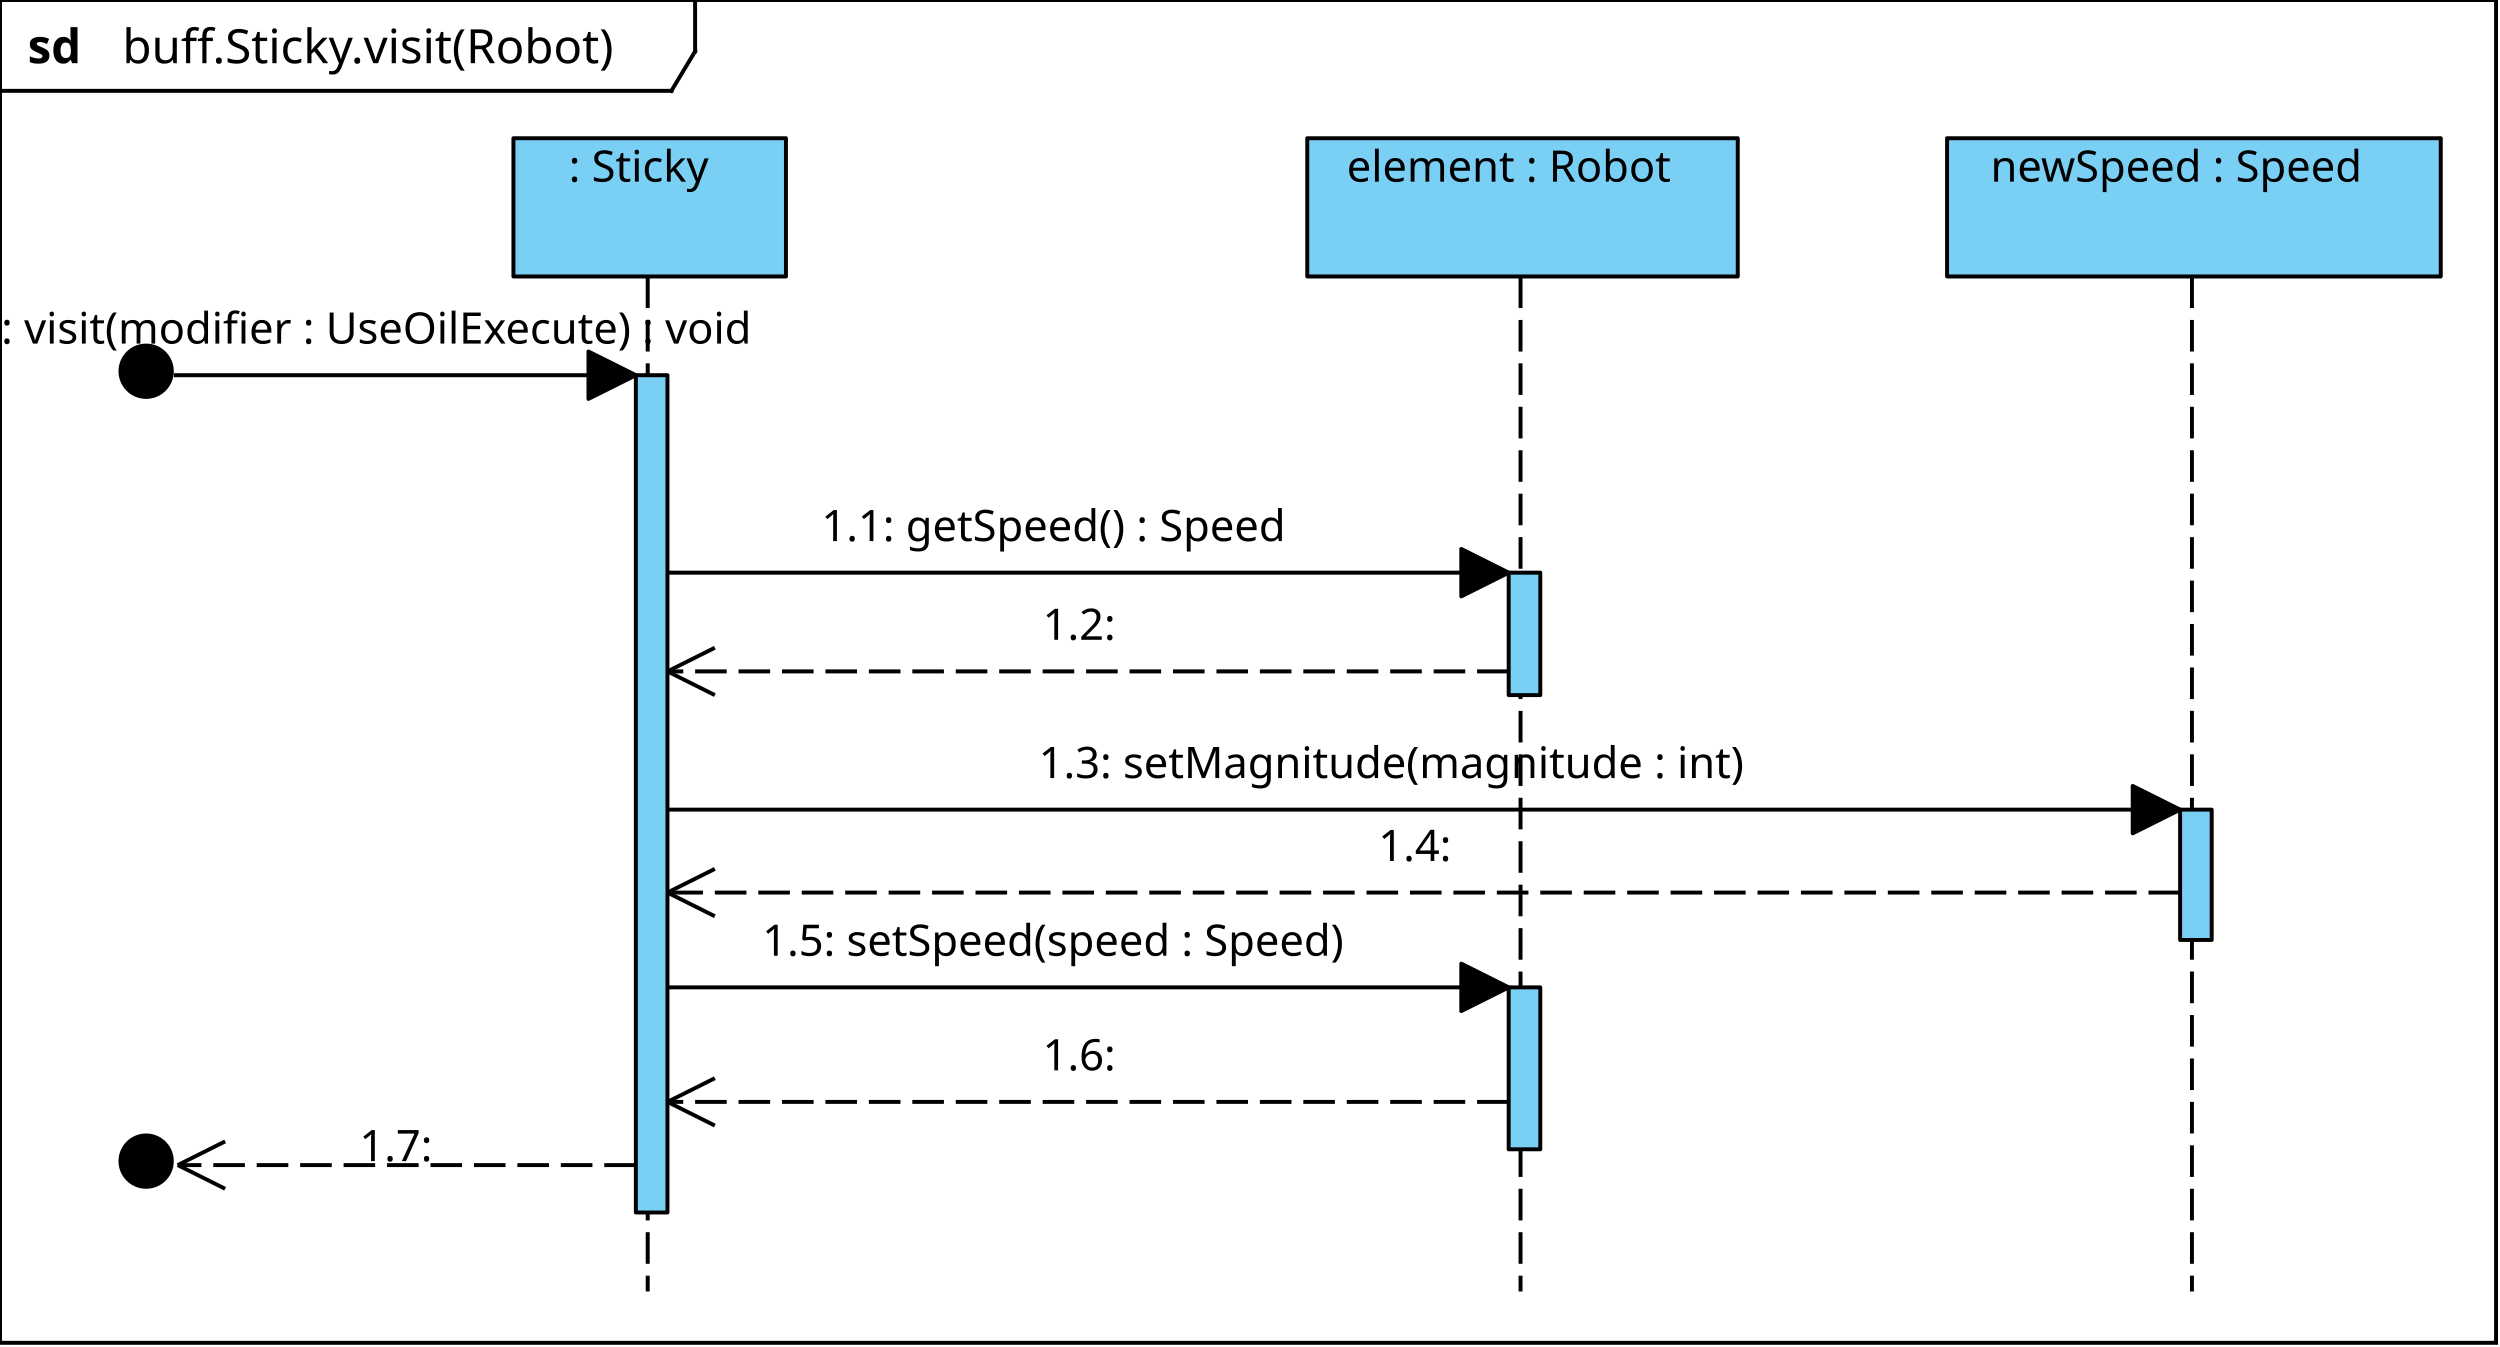
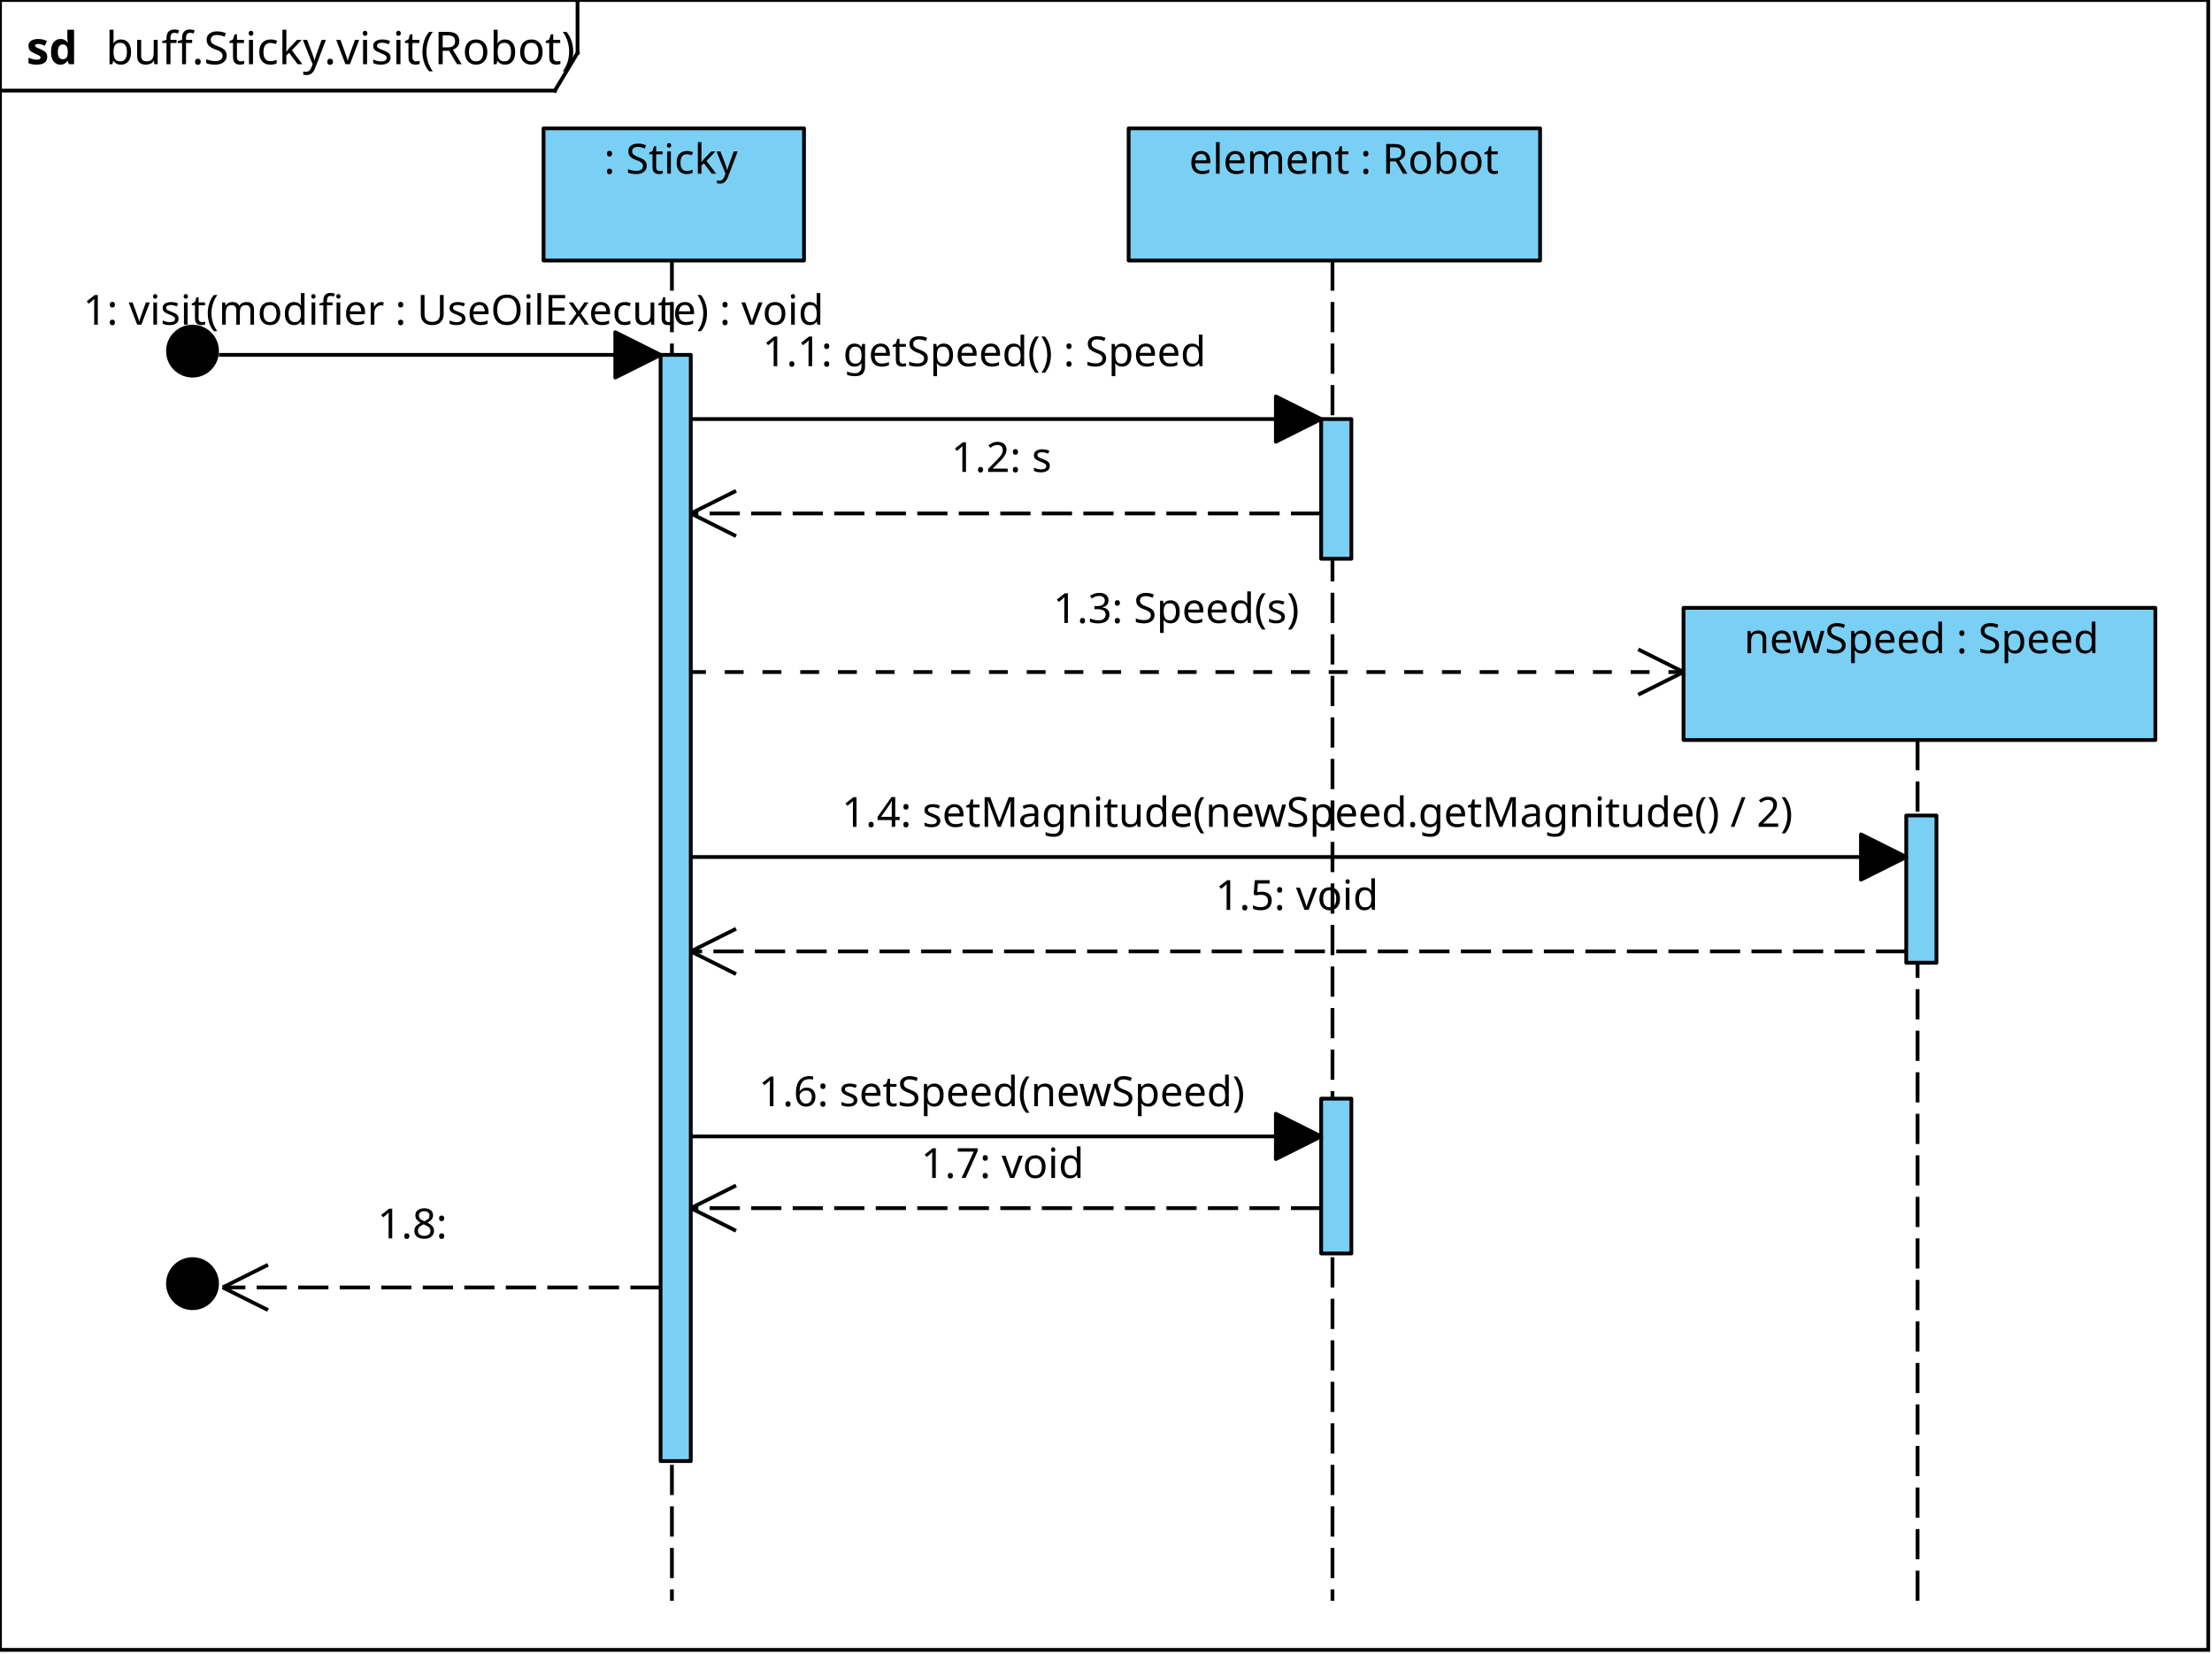
- <svg xmlns="http://www.w3.org/2000/svg" fill-opacity="0" color-rendering="auto" color-interpolation="auto" stroke="rgb(0,0,0)" text-rendering="auto" stroke-linecap="square" width="633" stroke-miterlimit="10" stroke-opacity="0" shape-rendering="auto" fill="rgb(0,0,0)" stroke-dasharray="none" font-weight="normal" stroke-width="1" height="341" font-family="'Dialog'" font-style="normal" stroke-linejoin="miter" font-size="12" stroke-dashoffset="0" image-rendering="auto">
+ <svg xmlns="http://www.w3.org/2000/svg" fill-opacity="0" color-rendering="auto" color-interpolation="auto" stroke="rgb(0,0,0)" text-rendering="auto" stroke-linecap="square" width="586" stroke-miterlimit="10" stroke-opacity="0" shape-rendering="auto" fill="rgb(0,0,0)" stroke-dasharray="none" font-weight="normal" stroke-width="1" height="438" font-family="'Dialog'" font-style="normal" stroke-linejoin="miter" font-size="12" stroke-dashoffset="0" image-rendering="auto">
  <defs id="genericDefs" />
  <g>
    <defs id="defs1">
      <clipPath clipPathUnits="userSpaceOnUse" id="clipPath1">
-         <path d="M-7 -7 L81 -7 L81 303 L-7 303 L-7 -7 Z" />
+         <path d="M-7 -7 L81 -7 L81 401 L-7 401 L-7 -7 Z" />
      </clipPath>
      <clipPath clipPathUnits="userSpaceOnUse" id="clipPath2">
        <path d="M-7 -7 L26 -7 L26 31 L-7 31 L-7 -7 Z" />
      </clipPath>
      <clipPath clipPathUnits="userSpaceOnUse" id="clipPath3">
-         <path d="M-7 -7 L19 -7 L19 223 L-7 223 L-7 -7 Z" />
+         <path d="M-7 -7 L19 -7 L19 304 L-7 304 L-7 -7 Z" />
      </clipPath>
      <clipPath clipPathUnits="userSpaceOnUse" id="clipPath4">
-         <path d="M-7 -7 L121 -7 L121 303 L-7 303 L-7 -7 Z" />
+         <path d="M-7 -7 L121 -7 L121 401 L-7 401 L-7 -7 Z" />
      </clipPath>
      <clipPath clipPathUnits="userSpaceOnUse" id="clipPath5">
-         <path d="M-7 -7 L19 -7 L19 42 L-7 42 L-7 -7 Z" />
+         <path d="M-7 -7 L19 -7 L19 48 L-7 48 L-7 -7 Z" />
      </clipPath>
      <clipPath clipPathUnits="userSpaceOnUse" id="clipPath6">
-         <path d="M-7 -7 L137 -7 L137 303 L-7 303 L-7 -7 Z" />
+         <path d="M-7 -7 L137 -7 L137 274 L-7 274 L-7 -7 Z" />
      </clipPath>
      <clipPath clipPathUnits="userSpaceOnUse" id="clipPath7">
-         <path d="M-7 -7 L19 -7 L19 44 L-7 44 L-7 -7 Z" />
+         <path d="M-7 -7 L19 -7 L19 50 L-7 50 L-7 -7 Z" />
      </clipPath>
      <clipPath clipPathUnits="userSpaceOnUse" id="clipPath8">
        <path d="M-7 -7 L19 -7 L19 52 L-7 52 L-7 -7 Z" />
      </clipPath>
      <clipPath clipPathUnits="userSpaceOnUse" id="clipPath9">
-         <path d="M-126 -14 L252 -14 L252 28 L-126 28 L-126 -14 Z" />
+         <path d="M-110 -15 L220 -15 L220 30 L-110 30 L-110 -15 Z" />
      </clipPath>
      <clipPath clipPathUnits="userSpaceOnUse" id="clipPath10">
-         <path d="M-110 -14 L220 -14 L220 28 L-110 28 L-110 -14 Z" />
+         <path d="M-126 -15 L252 -15 L252 30 L-126 30 L-126 -15 Z" />
      </clipPath>
      <clipPath clipPathUnits="userSpaceOnUse" id="clipPath11">
-         <path d="M-70 -14 L140 -14 L140 28 L-70 28 L-70 -14 Z" />
+         <path d="M-70 -15 L140 -15 L140 30 L-70 30 L-70 -15 Z" />
      </clipPath>
      <clipPath clipPathUnits="userSpaceOnUse" id="clipPath12">
+         <path d="M0 0 L367 0 L367 104 L0 104 L0 0 Z" />
+       </clipPath>
+       <clipPath clipPathUnits="userSpaceOnUse" id="clipPath13">
+         <path d="M0 0 L271 0 L271 104 L0 104 L0 0 Z" />
+       </clipPath>
+       <clipPath clipPathUnits="userSpaceOnUse" id="clipPath14">
+         <path d="M0 0 L426 0 L426 104 L0 104 L0 0 Z" />
+       </clipPath>
+       <clipPath clipPathUnits="userSpaceOnUse" id="clipPath15">
        <path d="M0 0 L221 0 L221 104 L0 104 L0 0 Z" />
      </clipPath>
-       <clipPath clipPathUnits="userSpaceOnUse" id="clipPath13">
-         <path d="M0 0 L317 0 L317 104 L0 104 L0 0 Z" />
-       </clipPath>
-       <clipPath clipPathUnits="userSpaceOnUse" id="clipPath14">
+       <clipPath clipPathUnits="userSpaceOnUse" id="clipPath16">
        <path d="M0 0 L220 0 L220 104 L0 104 L0 0 Z" />
      </clipPath>
-       <clipPath clipPathUnits="userSpaceOnUse" id="clipPath15">
-         <path d="M0 0 L487 0 L487 104 L0 104 L0 0 Z" />
-       </clipPath>
-       <clipPath clipPathUnits="userSpaceOnUse" id="clipPath16">
-         <path d="M-45 -14 L90 -14 L90 28 L-45 28 L-45 -14 Z" />
-       </clipPath>
      <clipPath clipPathUnits="userSpaceOnUse" id="clipPath17">
-         <path d="M-183 -14 L366 -14 L366 28 L-183 28 L-183 -14 Z" />
+         <path d="M-62 -15 L124 -15 L124 30 L-62 30 L-62 -15 Z" />
      </clipPath>
      <clipPath clipPathUnits="userSpaceOnUse" id="clipPath18">
-         <path d="M-213 -14 L426 -14 L426 28 L-213 28 L-213 -14 Z" />
+         <path d="M-47 -15 L94 -15 L94 30 L-47 30 L-47 -15 Z" />
      </clipPath>
      <clipPath clipPathUnits="userSpaceOnUse" id="clipPath19">
-         <path d="M-156 -14 L312 -14 L312 28 L-156 28 L-156 -14 Z" />
+         <path d="M-42 -15 L84 -15 L84 30 L-42 30 L-42 -15 Z" />
      </clipPath>
      <clipPath clipPathUnits="userSpaceOnUse" id="clipPath20">
-         <path d="M-241 -14 L482 -14 L482 28 L-241 28 L-241 -14 Z" />
+         <path d="M-137 -15 L274 -15 L274 30 L-137 30 L-137 -15 Z" />
+       </clipPath>
+       <clipPath clipPathUnits="userSpaceOnUse" id="clipPath21">
+         <path d="M-209 -15 L418 -15 L418 30 L-209 30 L-209 -15 Z" />
+       </clipPath>
+       <clipPath clipPathUnits="userSpaceOnUse" id="clipPath22">
+         <path d="M-260 -15 L520 -15 L520 30 L-260 30 L-260 -15 Z" />
+       </clipPath>
+       <clipPath clipPathUnits="userSpaceOnUse" id="clipPath23">
+         <path d="M-148 -15 L296 -15 L296 30 L-148 30 L-148 -15 Z" />
+       </clipPath>
+       <clipPath clipPathUnits="userSpaceOnUse" id="clipPath24">
+         <path d="M-87 -15 L174 -15 L174 30 L-87 30 L-87 -15 Z" />
      </clipPath>
    </defs>
    <g fill="white" text-rendering="geometricPrecision" fill-opacity="1" stroke-opacity="1" stroke="white">
-       <rect x="0" width="633" height="341" y="0" stroke="none" />
-       <rect x="0" y="38" transform="translate(0,-38)" fill="none" width="632" height="340" stroke="black" />
-       <text x="7" y="54" transform="translate(0,-38)" fill="black" stroke="none" font-weight="bold" xml:space="preserve">sd</text>
-       <text fill="black" x="31" xml:space="preserve" y="54" transform="translate(0,-38)" stroke="none">buff.Sticky.visit(Robot)</text>
-       <line transform="translate(0,-38)" fill="none" x1="0" x2="170" y1="61" y2="61" stroke="black" />
-       <line transform="translate(0,-38)" fill="none" x1="176" x2="176" y1="38" y2="51" stroke="black" />
-       <line transform="translate(0,-38)" fill="none" x1="176" x2="170" y1="51" y2="61" stroke="black" />
-     </g>
-     <g font-size="11" transform="translate(130,35)" fill-opacity="1" fill="rgb(122,207,245)" text-rendering="geometricPrecision" font-family="sans-serif" stroke="rgb(122,207,245)" stroke-opacity="1">
+       <rect x="0" width="586" height="438" y="0" stroke="none" />
+       <rect x="5" y="38" transform="translate(-5,-38)" fill="none" width="585" height="437" stroke="black" />
+       <text x="12" y="55" transform="translate(-5,-38)" fill="black" stroke="none" font-weight="bold" xml:space="preserve">sd</text>
+       <text fill="black" x="33" xml:space="preserve" y="55" transform="translate(-5,-38)" stroke="none">buff.Sticky.visit(Robot)</text>
+       <line transform="translate(-5,-38)" fill="none" x1="5" x2="152" y1="62" y2="62" stroke="black" />
+       <line transform="translate(-5,-38)" fill="none" x1="158" x2="158" y1="38" y2="52" stroke="black" />
+       <line transform="translate(-5,-38)" fill="none" x1="158" x2="152" y1="52" y2="62" stroke="black" />
+     </g>
+     <g font-size="11" transform="translate(144,34)" fill-opacity="1" fill="rgb(122,207,245)" text-rendering="geometricPrecision" font-family="sans-serif" stroke="rgb(122,207,245)" stroke-opacity="1">
      <rect x="0" width="69" height="35" y="0" clip-path="url(#clipPath1)" stroke="none" />
    </g>
-     <g font-size="11" stroke-linecap="butt" transform="translate(130,35)" fill-opacity="1" fill="black" text-rendering="geometricPrecision" font-family="sans-serif" stroke-linejoin="round" stroke="black" stroke-opacity="1" stroke-miterlimit="0">
+     <g font-size="11" stroke-linecap="butt" transform="translate(144,34)" fill-opacity="1" fill="black" text-rendering="geometricPrecision" font-family="sans-serif" stroke-linejoin="round" stroke="black" stroke-opacity="1" stroke-miterlimit="0">
      <rect fill="none" x="0" width="69" height="35" y="0" clip-path="url(#clipPath1)" />
-       <line clip-path="url(#clipPath1)" fill="none" x1="34" x2="34" y1="35" stroke-linejoin="bevel" y2="292" stroke-dasharray="8,3" />
-     </g>
-     <g font-size="11" transform="translate(30,85)" fill-opacity="1" fill="black" text-rendering="geometricPrecision" font-family="sans-serif" stroke="black" stroke-opacity="1">
+       <line clip-path="url(#clipPath1)" fill="none" x1="34" x2="34" y1="35" stroke-linejoin="bevel" y2="390" stroke-dasharray="8,3" />
+     </g>
+     <g font-size="11" transform="translate(44,84)" fill-opacity="1" fill="black" text-rendering="geometricPrecision" font-family="sans-serif" stroke="black" stroke-opacity="1">
      <circle r="7" clip-path="url(#clipPath2)" cx="7" cy="9" stroke="none" />
    </g>
-     <g font-size="11" transform="translate(161,95)" fill-opacity="1" fill="rgb(122,207,245)" text-rendering="geometricPrecision" font-family="sans-serif" stroke="rgb(122,207,245)" stroke-opacity="1">
-       <rect x="0" width="8" height="212" y="0" clip-path="url(#clipPath3)" stroke="none" />
-     </g>
-     <g font-size="11" stroke-linecap="butt" transform="translate(161,95)" fill-opacity="1" fill="black" text-rendering="geometricPrecision" font-family="sans-serif" stroke-linejoin="round" stroke="black" stroke-opacity="1" stroke-miterlimit="0">
-       <rect fill="none" x="0" width="8" height="212" y="0" clip-path="url(#clipPath3)" />
-     </g>
-     <g font-size="11" transform="translate(331,35)" fill-opacity="1" fill="rgb(122,207,245)" text-rendering="geometricPrecision" font-family="sans-serif" stroke="rgb(122,207,245)" stroke-opacity="1">
+     <g font-size="11" transform="translate(175,94)" fill-opacity="1" fill="rgb(122,207,245)" text-rendering="geometricPrecision" font-family="sans-serif" stroke="rgb(122,207,245)" stroke-opacity="1">
+       <rect x="0" width="8" height="293" y="0" clip-path="url(#clipPath3)" stroke="none" />
+     </g>
+     <g font-size="11" stroke-linecap="butt" transform="translate(175,94)" fill-opacity="1" fill="black" text-rendering="geometricPrecision" font-family="sans-serif" stroke-linejoin="round" stroke="black" stroke-opacity="1" stroke-miterlimit="0">
+       <rect fill="none" x="0" width="8" height="293" y="0" clip-path="url(#clipPath3)" />
+     </g>
+     <g font-size="11" transform="translate(299,34)" fill-opacity="1" fill="rgb(122,207,245)" text-rendering="geometricPrecision" font-family="sans-serif" stroke="rgb(122,207,245)" stroke-opacity="1">
      <rect x="0" width="109" height="35" y="0" clip-path="url(#clipPath4)" stroke="none" />
    </g>
-     <g font-size="11" stroke-linecap="butt" transform="translate(331,35)" fill-opacity="1" fill="black" text-rendering="geometricPrecision" font-family="sans-serif" stroke-linejoin="round" stroke="black" stroke-opacity="1" stroke-miterlimit="0">
+     <g font-size="11" stroke-linecap="butt" transform="translate(299,34)" fill-opacity="1" fill="black" text-rendering="geometricPrecision" font-family="sans-serif" stroke-linejoin="round" stroke="black" stroke-opacity="1" stroke-miterlimit="0">
      <rect fill="none" x="0" width="109" height="35" y="0" clip-path="url(#clipPath4)" />
-       <line clip-path="url(#clipPath4)" fill="none" x1="54" x2="54" y1="35" stroke-linejoin="bevel" y2="292" stroke-dasharray="8,3" />
-     </g>
-     <g font-size="11" transform="translate(382,145)" fill-opacity="1" fill="rgb(122,207,245)" text-rendering="geometricPrecision" font-family="sans-serif" stroke="rgb(122,207,245)" stroke-opacity="1">
-       <rect x="0" width="8" height="31" y="0" clip-path="url(#clipPath5)" stroke="none" />
-     </g>
-     <g font-size="11" stroke-linecap="butt" transform="translate(382,145)" fill-opacity="1" fill="black" text-rendering="geometricPrecision" font-family="sans-serif" stroke-linejoin="round" stroke="black" stroke-opacity="1" stroke-miterlimit="0">
-       <rect fill="none" x="0" width="8" height="31" y="0" clip-path="url(#clipPath5)" />
-     </g>
-     <g font-size="11" transform="translate(493,35)" fill-opacity="1" fill="rgb(122,207,245)" text-rendering="geometricPrecision" font-family="sans-serif" stroke="rgb(122,207,245)" stroke-opacity="1">
+       <line clip-path="url(#clipPath4)" fill="none" x1="54" x2="54" y1="35" stroke-linejoin="bevel" y2="390" stroke-dasharray="8,3" />
+     </g>
+     <g font-size="11" transform="translate(350,111)" fill-opacity="1" fill="rgb(122,207,245)" text-rendering="geometricPrecision" font-family="sans-serif" stroke="rgb(122,207,245)" stroke-opacity="1">
+       <rect x="0" width="8" height="37" y="0" clip-path="url(#clipPath5)" stroke="none" />
+     </g>
+     <g font-size="11" stroke-linecap="butt" transform="translate(350,111)" fill-opacity="1" fill="black" text-rendering="geometricPrecision" font-family="sans-serif" stroke-linejoin="round" stroke="black" stroke-opacity="1" stroke-miterlimit="0">
+       <rect fill="none" x="0" width="8" height="37" y="0" clip-path="url(#clipPath5)" />
+     </g>
+     <g font-size="11" transform="translate(446,161)" fill-opacity="1" fill="rgb(122,207,245)" text-rendering="geometricPrecision" font-family="sans-serif" stroke="rgb(122,207,245)" stroke-opacity="1">
      <rect x="0" width="125" height="35" y="0" clip-path="url(#clipPath6)" stroke="none" />
    </g>
-     <g font-size="11" stroke-linecap="butt" transform="translate(493,35)" fill-opacity="1" fill="black" text-rendering="geometricPrecision" font-family="sans-serif" stroke-linejoin="round" stroke="black" stroke-opacity="1" stroke-miterlimit="0">
+     <g font-size="11" stroke-linecap="butt" transform="translate(446,161)" fill-opacity="1" fill="black" text-rendering="geometricPrecision" font-family="sans-serif" stroke-linejoin="round" stroke="black" stroke-opacity="1" stroke-miterlimit="0">
      <rect fill="none" x="0" width="125" height="35" y="0" clip-path="url(#clipPath6)" />
-       <line clip-path="url(#clipPath6)" fill="none" x1="62" x2="62" y1="35" stroke-linejoin="bevel" y2="292" stroke-dasharray="8,3" />
-     </g>
-     <g font-size="11" transform="translate(30,285)" fill-opacity="1" fill="black" text-rendering="geometricPrecision" font-family="sans-serif" stroke="black" stroke-opacity="1">
+       <line clip-path="url(#clipPath6)" fill="none" x1="62" x2="62" y1="35" stroke-linejoin="bevel" y2="263" stroke-dasharray="8,3" />
+     </g>
+     <g font-size="11" transform="translate(44,331)" fill-opacity="1" fill="black" text-rendering="geometricPrecision" font-family="sans-serif" stroke="black" stroke-opacity="1">
      <circle r="7" clip-path="url(#clipPath2)" cx="7" cy="9" stroke="none" />
    </g>
-     <g font-size="11" transform="translate(552,205)" fill-opacity="1" fill="rgb(122,207,245)" text-rendering="geometricPrecision" font-family="sans-serif" stroke="rgb(122,207,245)" stroke-opacity="1">
-       <rect x="0" width="8" height="33" y="0" clip-path="url(#clipPath7)" stroke="none" />
-     </g>
-     <g font-size="11" stroke-linecap="butt" transform="translate(552,205)" fill-opacity="1" fill="black" text-rendering="geometricPrecision" font-family="sans-serif" stroke-linejoin="round" stroke="black" stroke-opacity="1" stroke-miterlimit="0">
-       <rect fill="none" x="0" width="8" height="33" y="0" clip-path="url(#clipPath7)" />
-     </g>
-     <g font-size="11" transform="translate(382,250)" fill-opacity="1" fill="rgb(122,207,245)" text-rendering="geometricPrecision" font-family="sans-serif" stroke="rgb(122,207,245)" stroke-opacity="1">
+     <g font-size="11" transform="translate(505,216)" fill-opacity="1" fill="rgb(122,207,245)" text-rendering="geometricPrecision" font-family="sans-serif" stroke="rgb(122,207,245)" stroke-opacity="1">
+       <rect x="0" width="8" height="39" y="0" clip-path="url(#clipPath7)" stroke="none" />
+     </g>
+     <g font-size="11" stroke-linecap="butt" transform="translate(505,216)" fill-opacity="1" fill="black" text-rendering="geometricPrecision" font-family="sans-serif" stroke-linejoin="round" stroke="black" stroke-opacity="1" stroke-miterlimit="0">
+       <rect fill="none" x="0" width="8" height="39" y="0" clip-path="url(#clipPath7)" />
+     </g>
+     <g font-size="11" transform="translate(350,291)" fill-opacity="1" fill="rgb(122,207,245)" text-rendering="geometricPrecision" font-family="sans-serif" stroke="rgb(122,207,245)" stroke-opacity="1">
      <rect x="0" width="8" height="41" y="0" clip-path="url(#clipPath8)" stroke="none" />
    </g>
-     <g font-size="11" stroke-linecap="butt" transform="translate(382,250)" fill-opacity="1" fill="black" text-rendering="geometricPrecision" font-family="sans-serif" stroke-linejoin="round" stroke="black" stroke-opacity="1" stroke-miterlimit="0">
+     <g font-size="11" stroke-linecap="butt" transform="translate(350,291)" fill-opacity="1" fill="black" text-rendering="geometricPrecision" font-family="sans-serif" stroke-linejoin="round" stroke="black" stroke-opacity="1" stroke-miterlimit="0">
      <rect fill="none" x="0" width="8" height="41" y="0" clip-path="url(#clipPath8)" />
    </g>
-     <g font-size="11" transform="translate(493,35)" fill-opacity="1" fill="black" text-rendering="geometricPrecision" font-family="sans-serif" stroke="black" stroke-opacity="1">
-       <text x="11" xml:space="preserve" y="11" clip-path="url(#clipPath9)" stroke="none">newSpeed : Speed</text>
-     </g>
-     <g font-size="11" transform="translate(331,35)" fill-opacity="1" fill="black" text-rendering="geometricPrecision" font-family="sans-serif" stroke="black" stroke-opacity="1">
-       <text x="10" xml:space="preserve" y="11" clip-path="url(#clipPath10)" stroke="none">element : Robot</text>
-     </g>
-     <g font-size="11" transform="translate(130,35)" fill-opacity="1" fill="black" text-rendering="geometricPrecision" font-family="sans-serif" stroke="black" stroke-opacity="1">
-       <text x="14" xml:space="preserve" y="11" clip-path="url(#clipPath11)" stroke="none">: Sticky</text>
-     </g>
-     <g font-size="11" stroke-linecap="butt" transform="translate(-6,45)" fill-opacity="1" fill="black" text-rendering="geometricPrecision" font-family="sans-serif" stroke-linejoin="round" stroke="black" stroke-opacity="1">
-       <line y2="50" fill="none" x1="50" clip-path="url(#clipPath12)" x2="167" y1="50" />
-       <polygon points=" 167 50 155 44 155 56" clip-path="url(#clipPath12)" stroke="none" />
-       <polygon fill="none" points=" 167 50 155 44 155 56" clip-path="url(#clipPath12)" />
-     </g>
-     <g font-size="11" stroke-linecap="butt" transform="translate(119,95)" fill-opacity="1" fill="black" text-rendering="geometricPrecision" font-family="sans-serif" stroke-linejoin="round" stroke="black" stroke-opacity="1">
-       <line y2="50" fill="none" x1="50" clip-path="url(#clipPath13)" x2="263" y1="50" />
-       <polygon points=" 263 50 251 44 251 56" clip-path="url(#clipPath13)" stroke="none" />
-       <polygon fill="none" points=" 263 50 251 44 251 56" clip-path="url(#clipPath13)" />
-     </g>
-     <g font-size="11" stroke-linecap="butt" transform="translate(-5,245)" fill-opacity="1" fill="black" text-rendering="geometricPrecision" font-family="sans-serif" stroke-linejoin="round" stroke-dasharray="8,3" stroke="black" stroke-opacity="1" stroke-miterlimit="0">
-       <line y2="50" fill="none" x1="166" clip-path="url(#clipPath14)" x2="50" y1="50" />
+     <g font-size="11" transform="translate(299,34)" fill-opacity="1" fill="black" text-rendering="geometricPrecision" font-family="sans-serif" stroke="black" stroke-opacity="1">
+       <text x="16" xml:space="preserve" y="12" clip-path="url(#clipPath9)" stroke="none">element : Robot</text>
+     </g>
+     <g font-size="11" transform="translate(446,161)" fill-opacity="1" fill="black" text-rendering="geometricPrecision" font-family="sans-serif" stroke="black" stroke-opacity="1">
+       <text x="16" xml:space="preserve" y="12" clip-path="url(#clipPath10)" stroke="none">newSpeed : Speed</text>
+     </g>
+     <g font-size="11" transform="translate(144,34)" fill-opacity="1" fill="black" text-rendering="geometricPrecision" font-family="sans-serif" stroke="black" stroke-opacity="1">
+       <text x="16" xml:space="preserve" y="12" clip-path="url(#clipPath11)" stroke="none">: Sticky</text>
+     </g>
+     <g font-size="11" stroke-linecap="butt" transform="translate(133,128)" stroke-dashoffset="1" fill-opacity="1" fill="black" text-rendering="geometricPrecision" font-family="sans-serif" stroke-linejoin="round" stroke-dasharray="5" stroke="black" stroke-opacity="1">
+       <line y2="50" fill="none" x1="50" clip-path="url(#clipPath12)" x2="313" y1="50" />
+       <line stroke-dashoffset="0" clip-path="url(#clipPath12)" fill="none" x1="313" x2="301" y1="50" y2="44" stroke-dasharray="none" />
+       <line stroke-dashoffset="0" clip-path="url(#clipPath12)" fill="none" x1="313" x2="301" y1="50" y2="56" stroke-dasharray="none" />
+     </g>
+     <g font-size="11" stroke-linecap="butt" transform="translate(133,251)" fill-opacity="1" fill="black" text-rendering="geometricPrecision" font-family="sans-serif" stroke-linejoin="round" stroke="black" stroke-opacity="1">
+       <line y2="50" fill="none" x1="50" clip-path="url(#clipPath13)" x2="217" y1="50" />
+       <polygon points=" 217 50 205 44 205 56" clip-path="url(#clipPath13)" stroke="none" />
+       <polygon fill="none" points=" 217 50 205 44 205 56" clip-path="url(#clipPath13)" />
+     </g>
+     <g font-size="11" stroke-linecap="butt" transform="translate(133,177)" fill-opacity="1" fill="black" text-rendering="geometricPrecision" font-family="sans-serif" stroke-linejoin="round" stroke="black" stroke-opacity="1">
+       <line y2="50" fill="none" x1="50" clip-path="url(#clipPath14)" x2="372" y1="50" />
+       <polygon points=" 372 50 360 44 360 56" clip-path="url(#clipPath14)" stroke="none" />
+       <polygon fill="none" points=" 372 50 360 44 360 56" clip-path="url(#clipPath14)" />
+     </g>
+     <g font-size="11" stroke-linecap="butt" transform="translate(8,44)" fill-opacity="1" fill="black" text-rendering="geometricPrecision" font-family="sans-serif" stroke-linejoin="round" stroke="black" stroke-opacity="1">
+       <line y2="50" fill="none" x1="50" clip-path="url(#clipPath15)" x2="167" y1="50" />
+       <polygon points=" 167 50 155 44 155 56" clip-path="url(#clipPath15)" stroke="none" />
+       <polygon fill="none" points=" 167 50 155 44 155 56" clip-path="url(#clipPath15)" />
+     </g>
+     <g font-size="11" stroke-linecap="butt" transform="translate(133,61)" fill-opacity="1" fill="black" text-rendering="geometricPrecision" font-family="sans-serif" stroke-linejoin="round" stroke="black" stroke-opacity="1">
+       <line y2="50" fill="none" x1="50" clip-path="url(#clipPath13)" x2="217" y1="50" />
+       <polygon points=" 217 50 205 44 205 56" clip-path="url(#clipPath13)" stroke="none" />
+       <polygon fill="none" points=" 217 50 205 44 205 56" clip-path="url(#clipPath13)" />
+     </g>
+     <g font-size="11" stroke-linecap="butt" transform="translate(9,291)" fill-opacity="1" fill="black" text-rendering="geometricPrecision" font-family="sans-serif" stroke-linejoin="round" stroke-dasharray="8,3" stroke="black" stroke-opacity="1" stroke-miterlimit="0">
+       <line y2="50" fill="none" x1="166" clip-path="url(#clipPath16)" x2="50" y1="50" />
+       <line clip-path="url(#clipPath16)" fill="none" x1="50" x2="62" y1="50" y2="56" stroke-dasharray="none" stroke-miterlimit="10" />
+       <line clip-path="url(#clipPath16)" fill="none" x1="50" x2="62" y1="50" y2="44" stroke-dasharray="none" stroke-miterlimit="10" />
+     </g>
+     <g font-size="11" stroke-linecap="butt" transform="translate(133,86)" fill-opacity="1" fill="black" text-rendering="geometricPrecision" font-family="sans-serif" stroke-linejoin="round" stroke-dasharray="8,3" stroke="black" stroke-opacity="1" stroke-miterlimit="0">
+       <line y2="50" fill="none" x1="217" clip-path="url(#clipPath13)" x2="50" y1="50" />
+       <line clip-path="url(#clipPath13)" fill="none" x1="50" x2="62" y1="50" y2="56" stroke-dasharray="none" stroke-miterlimit="10" />
+       <line clip-path="url(#clipPath13)" fill="none" x1="50" x2="62" y1="50" y2="44" stroke-dasharray="none" stroke-miterlimit="10" />
+     </g>
+     <g font-size="11" stroke-linecap="butt" transform="translate(133,202)" fill-opacity="1" fill="black" text-rendering="geometricPrecision" font-family="sans-serif" stroke-linejoin="round" stroke-dasharray="8,3" stroke="black" stroke-opacity="1" stroke-miterlimit="0">
+       <line y2="50" fill="none" x1="372" clip-path="url(#clipPath14)" x2="50" y1="50" />
      <line clip-path="url(#clipPath14)" fill="none" x1="50" x2="62" y1="50" y2="56" stroke-dasharray="none" stroke-miterlimit="10" />
      <line clip-path="url(#clipPath14)" fill="none" x1="50" x2="62" y1="50" y2="44" stroke-dasharray="none" stroke-miterlimit="10" />
    </g>
-     <g font-size="11" stroke-linecap="butt" transform="translate(119,155)" fill-opacity="1" fill="black" text-rendering="geometricPrecision" font-family="sans-serif" stroke-linejoin="round" stroke="black" stroke-opacity="1">
-       <line y2="50" fill="none" x1="50" clip-path="url(#clipPath15)" x2="433" y1="50" />
-       <polygon points=" 433 50 421 44 421 56" clip-path="url(#clipPath15)" stroke="none" />
-       <polygon fill="none" points=" 433 50 421 44 421 56" clip-path="url(#clipPath15)" />
-     </g>
-     <g font-size="11" stroke-linecap="butt" transform="translate(119,200)" fill-opacity="1" fill="black" text-rendering="geometricPrecision" font-family="sans-serif" stroke-linejoin="round" stroke="black" stroke-opacity="1">
-       <line y2="50" fill="none" x1="50" clip-path="url(#clipPath13)" x2="263" y1="50" />
-       <polygon points=" 263 50 251 44 251 56" clip-path="url(#clipPath13)" stroke="none" />
-       <polygon fill="none" points=" 263 50 251 44 251 56" clip-path="url(#clipPath13)" />
-     </g>
-     <g font-size="11" stroke-linecap="butt" transform="translate(119,120)" fill-opacity="1" fill="black" text-rendering="geometricPrecision" font-family="sans-serif" stroke-linejoin="round" stroke-dasharray="8,3" stroke="black" stroke-opacity="1" stroke-miterlimit="0">
-       <line y2="50" fill="none" x1="263" clip-path="url(#clipPath13)" x2="50" y1="50" />
+     <g font-size="11" stroke-linecap="butt" transform="translate(133,270)" fill-opacity="1" fill="black" text-rendering="geometricPrecision" font-family="sans-serif" stroke-linejoin="round" stroke-dasharray="8,3" stroke="black" stroke-opacity="1" stroke-miterlimit="0">
+       <line y2="50" fill="none" x1="217" clip-path="url(#clipPath13)" x2="50" y1="50" />
      <line clip-path="url(#clipPath13)" fill="none" x1="50" x2="62" y1="50" y2="56" stroke-dasharray="none" stroke-miterlimit="10" />
      <line clip-path="url(#clipPath13)" fill="none" x1="50" x2="62" y1="50" y2="44" stroke-dasharray="none" stroke-miterlimit="10" />
    </g>
-     <g font-size="11" stroke-linecap="butt" transform="translate(119,176)" fill-opacity="1" fill="black" text-rendering="geometricPrecision" font-family="sans-serif" stroke-linejoin="round" stroke-dasharray="8,3" stroke="black" stroke-opacity="1" stroke-miterlimit="0">
-       <line y2="50" fill="none" x1="433" clip-path="url(#clipPath15)" x2="50" y1="50" />
-       <line clip-path="url(#clipPath15)" fill="none" x1="50" x2="62" y1="50" y2="56" stroke-dasharray="none" stroke-miterlimit="10" />
-       <line clip-path="url(#clipPath15)" fill="none" x1="50" x2="62" y1="50" y2="44" stroke-dasharray="none" stroke-miterlimit="10" />
-     </g>
-     <g font-size="11" stroke-linecap="butt" transform="translate(119,229)" fill-opacity="1" fill="black" text-rendering="geometricPrecision" font-family="sans-serif" stroke-linejoin="round" stroke-dasharray="8,3" stroke="black" stroke-opacity="1" stroke-miterlimit="0">
-       <line y2="50" fill="none" x1="263" clip-path="url(#clipPath13)" x2="50" y1="50" />
-       <line clip-path="url(#clipPath13)" fill="none" x1="50" x2="62" y1="50" y2="56" stroke-dasharray="none" stroke-miterlimit="10" />
-       <line clip-path="url(#clipPath13)" fill="none" x1="50" x2="62" y1="50" y2="44" stroke-dasharray="none" stroke-miterlimit="10" />
-     </g>
-     <g font-size="11" transform="translate(253,260)" fill-opacity="1" fill="black" text-rendering="geometricPrecision" font-family="sans-serif" stroke="black" stroke-opacity="1">
-       <text x="11" xml:space="preserve" y="11" clip-path="url(#clipPath16)" stroke="none">1.6:</text>
-     </g>
-     <g font-size="11" transform="translate(338,207)" fill-opacity="1" fill="black" text-rendering="geometricPrecision" font-family="sans-serif" stroke="black" stroke-opacity="1">
-       <text x="11" xml:space="preserve" y="11" clip-path="url(#clipPath16)" stroke="none">1.4:</text>
-     </g>
-     <g font-size="11" transform="translate(253,151)" fill-opacity="1" fill="black" text-rendering="geometricPrecision" font-family="sans-serif" stroke="black" stroke-opacity="1">
-       <text x="11" xml:space="preserve" y="11" clip-path="url(#clipPath16)" stroke="none">1.2:</text>
-     </g>
-     <g font-size="11" transform="translate(183,231)" fill-opacity="1" fill="black" text-rendering="geometricPrecision" font-family="sans-serif" stroke="black" stroke-opacity="1">
-       <text x="10" xml:space="preserve" y="11" clip-path="url(#clipPath17)" stroke="none">1.5: setSpeed(speed : Speed)</text>
-     </g>
-     <g font-size="11" transform="translate(253,186)" fill-opacity="1" fill="black" text-rendering="geometricPrecision" font-family="sans-serif" stroke="black" stroke-opacity="1">
-       <text x="10" xml:space="preserve" y="11" clip-path="url(#clipPath18)" stroke="none">1.3: setMagnitude(magnitude : int)</text>
-     </g>
-     <g font-size="11" transform="translate(80,283)" fill-opacity="1" fill="black" text-rendering="geometricPrecision" font-family="sans-serif" stroke="black" stroke-opacity="1">
-       <text x="11" xml:space="preserve" y="11" clip-path="url(#clipPath16)" stroke="none">1.7:</text>
-     </g>
-     <g font-size="11" transform="translate(197,126)" fill-opacity="1" fill="black" text-rendering="geometricPrecision" font-family="sans-serif" stroke="black" stroke-opacity="1">
-       <text x="11" xml:space="preserve" y="11" clip-path="url(#clipPath19)" stroke="none">1.1: getSpeed() : Speed</text>
-     </g>
-     <g font-size="11" transform="translate(-18,76)" fill-opacity="1" fill="black" text-rendering="geometricPrecision" font-family="sans-serif" stroke="black" stroke-opacity="1">
-       <text x="12" xml:space="preserve" y="11" clip-path="url(#clipPath20)" stroke="none">1: visit(modifier : UseOilExecute) : void</text>
+     <g font-size="11" transform="translate(234,300)" fill-opacity="1" fill="black" text-rendering="geometricPrecision" font-family="sans-serif" stroke="black" stroke-opacity="1">
+       <text x="10" xml:space="preserve" y="12" clip-path="url(#clipPath17)" stroke="none">1.7: void</text>
+     </g>
+     <g font-size="11" transform="translate(312,229)" fill-opacity="1" fill="black" text-rendering="geometricPrecision" font-family="sans-serif" stroke="black" stroke-opacity="1">
+       <text x="10" xml:space="preserve" y="12" clip-path="url(#clipPath17)" stroke="none">1.5: void</text>
+     </g>
+     <g font-size="11" transform="translate(242,113)" fill-opacity="1" fill="black" text-rendering="geometricPrecision" font-family="sans-serif" stroke="black" stroke-opacity="1">
+       <text x="10" xml:space="preserve" y="12" clip-path="url(#clipPath18)" stroke="none">1.2: s</text>
+     </g>
+     <g font-size="11" transform="translate(89,316)" fill-opacity="1" fill="black" text-rendering="geometricPrecision" font-family="sans-serif" stroke="black" stroke-opacity="1">
+       <text x="11" xml:space="preserve" y="12" clip-path="url(#clipPath19)" stroke="none">1.8:</text>
+     </g>
+     <g font-size="11" transform="translate(192,85)" fill-opacity="1" fill="black" text-rendering="geometricPrecision" font-family="sans-serif" stroke="black" stroke-opacity="1">
+       <text x="10" xml:space="preserve" y="12" clip-path="url(#clipPath20)" stroke="none">1.1: getSpeed() : Speed</text>
+     </g>
+     <g font-size="11" transform="translate(12,74)" fill-opacity="1" fill="black" text-rendering="geometricPrecision" font-family="sans-serif" stroke="black" stroke-opacity="1">
+       <text x="10" xml:space="preserve" y="12" clip-path="url(#clipPath21)" stroke="none">1: visit(modifier : UseOilExecute) : void</text>
+     </g>
+     <g font-size="11" transform="translate(214,207)" fill-opacity="1" fill="black" text-rendering="geometricPrecision" font-family="sans-serif" stroke="black" stroke-opacity="1">
+       <text x="9" xml:space="preserve" y="12" clip-path="url(#clipPath22)" stroke="none">1.4: setMagnitude(newSpeed.getMagnitude() / 2)</text>
+     </g>
+     <g font-size="11" transform="translate(192,281)" fill-opacity="1" fill="black" text-rendering="geometricPrecision" font-family="sans-serif" stroke="black" stroke-opacity="1">
+       <text x="9" xml:space="preserve" y="12" clip-path="url(#clipPath23)" stroke="none">1.6: setSpeed(newSpeed)</text>
+     </g>
+     <g font-size="11" transform="translate(270,153)" fill-opacity="1" fill="black" text-rendering="geometricPrecision" font-family="sans-serif" stroke="black" stroke-opacity="1">
+       <text x="9" xml:space="preserve" y="12" clip-path="url(#clipPath24)" stroke="none">1.3: Speed(s)</text>
    </g>
  </g>
</svg>
